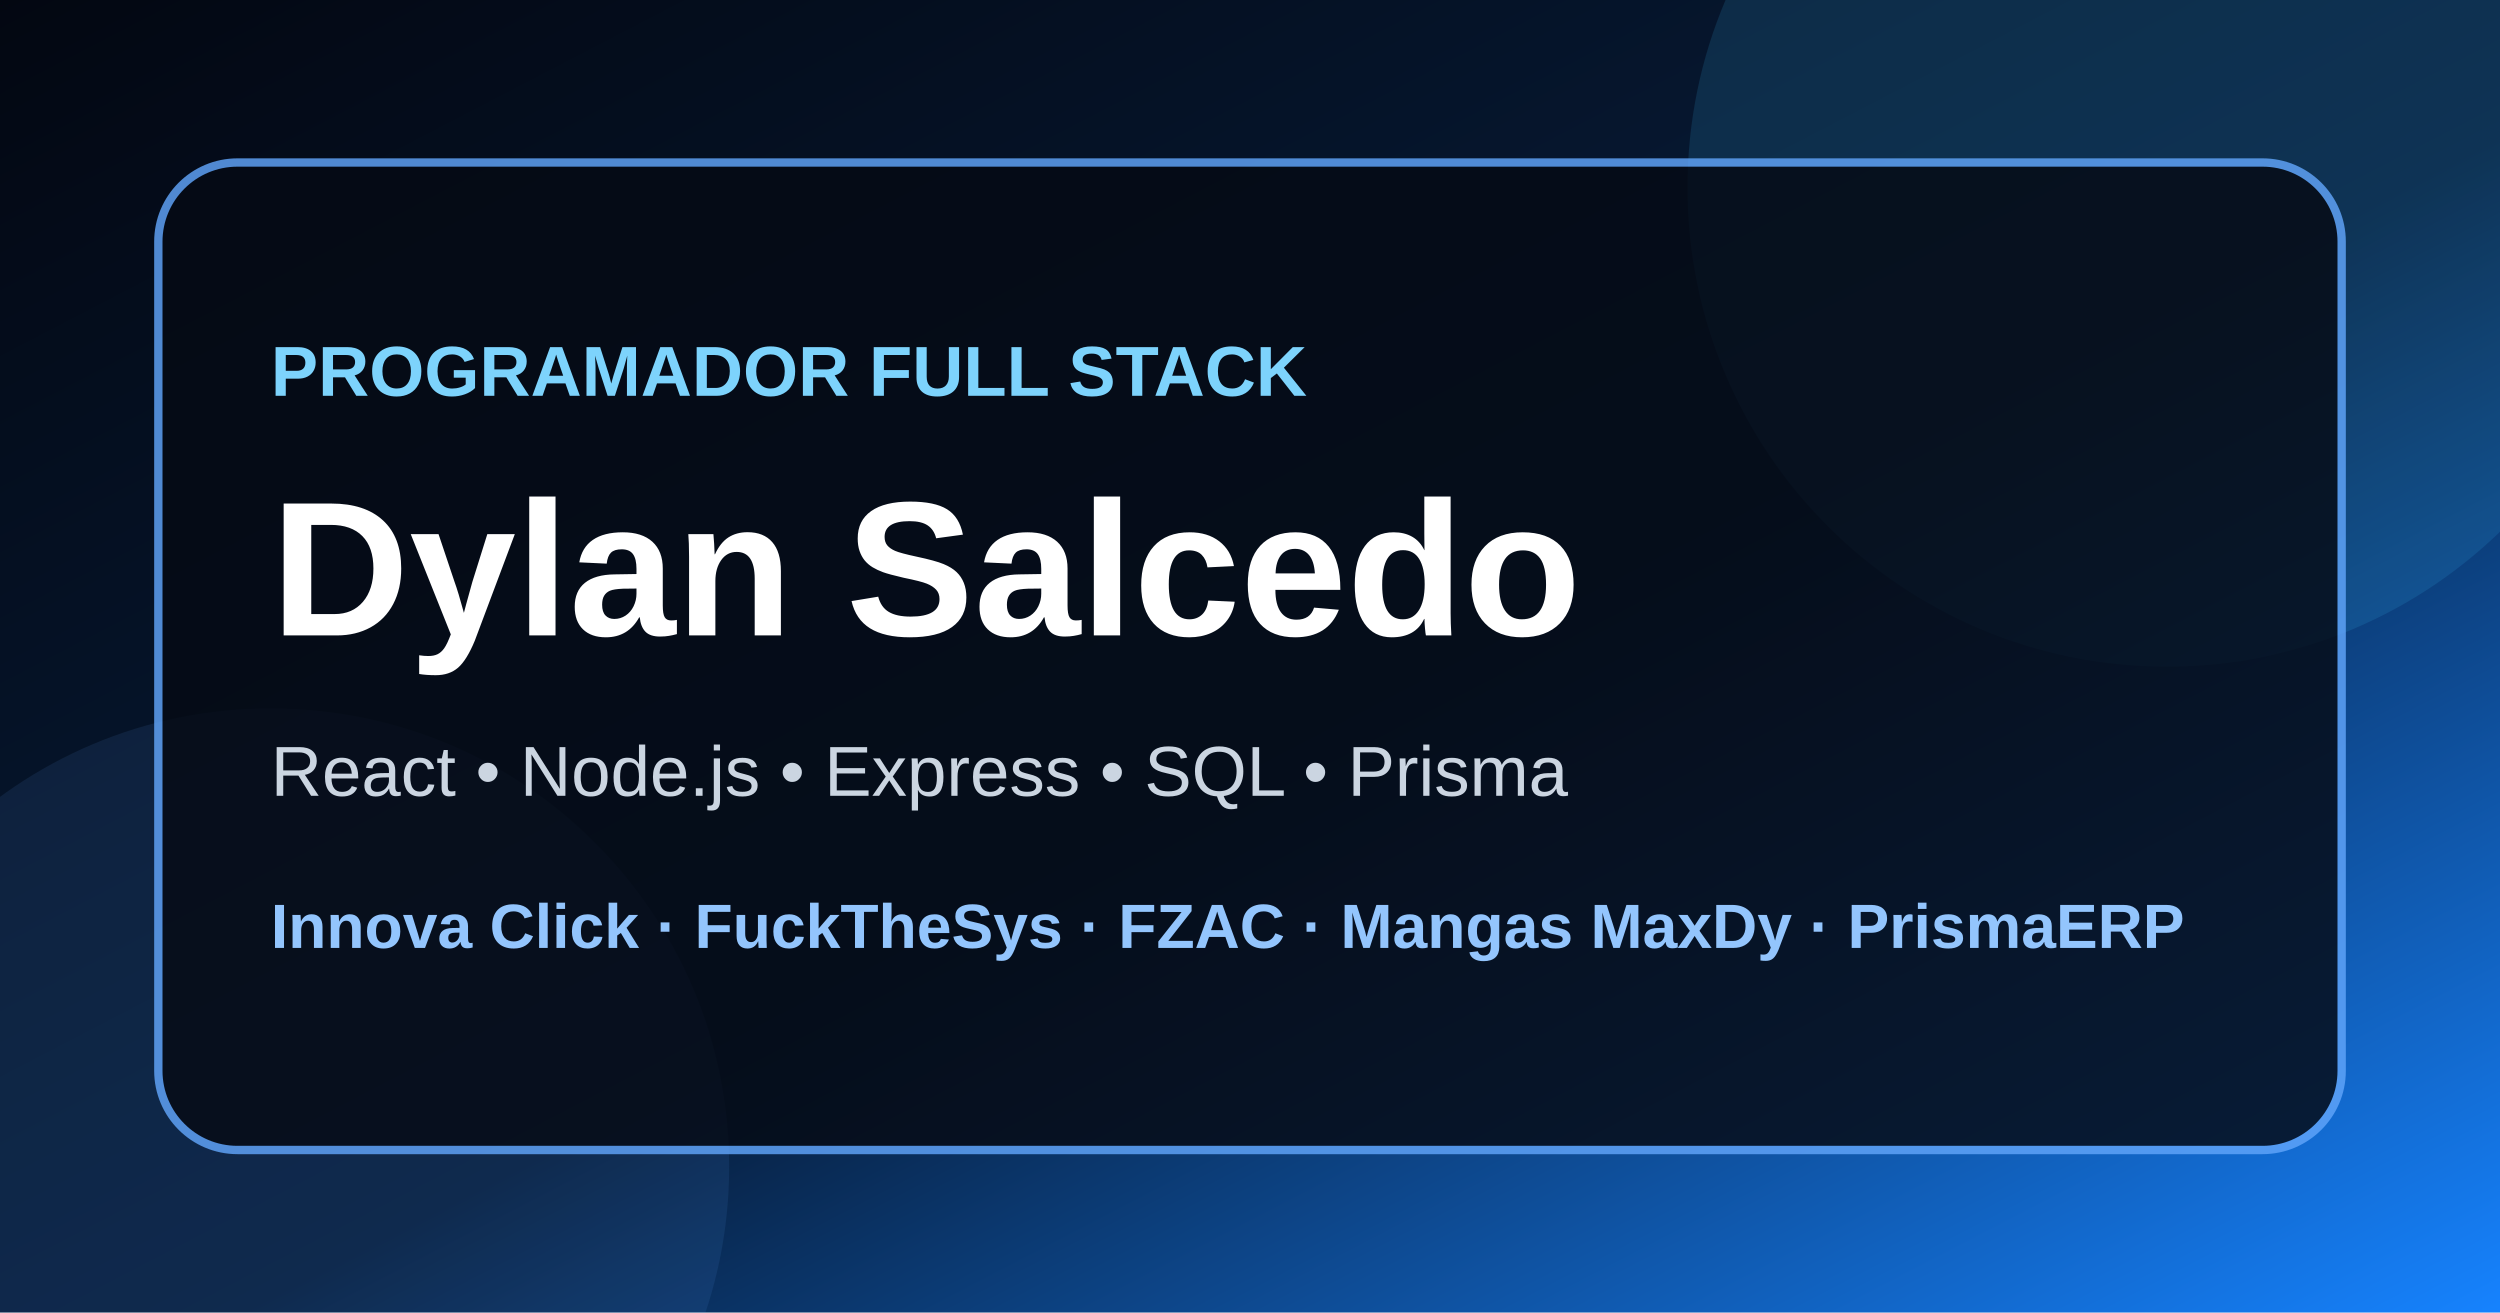
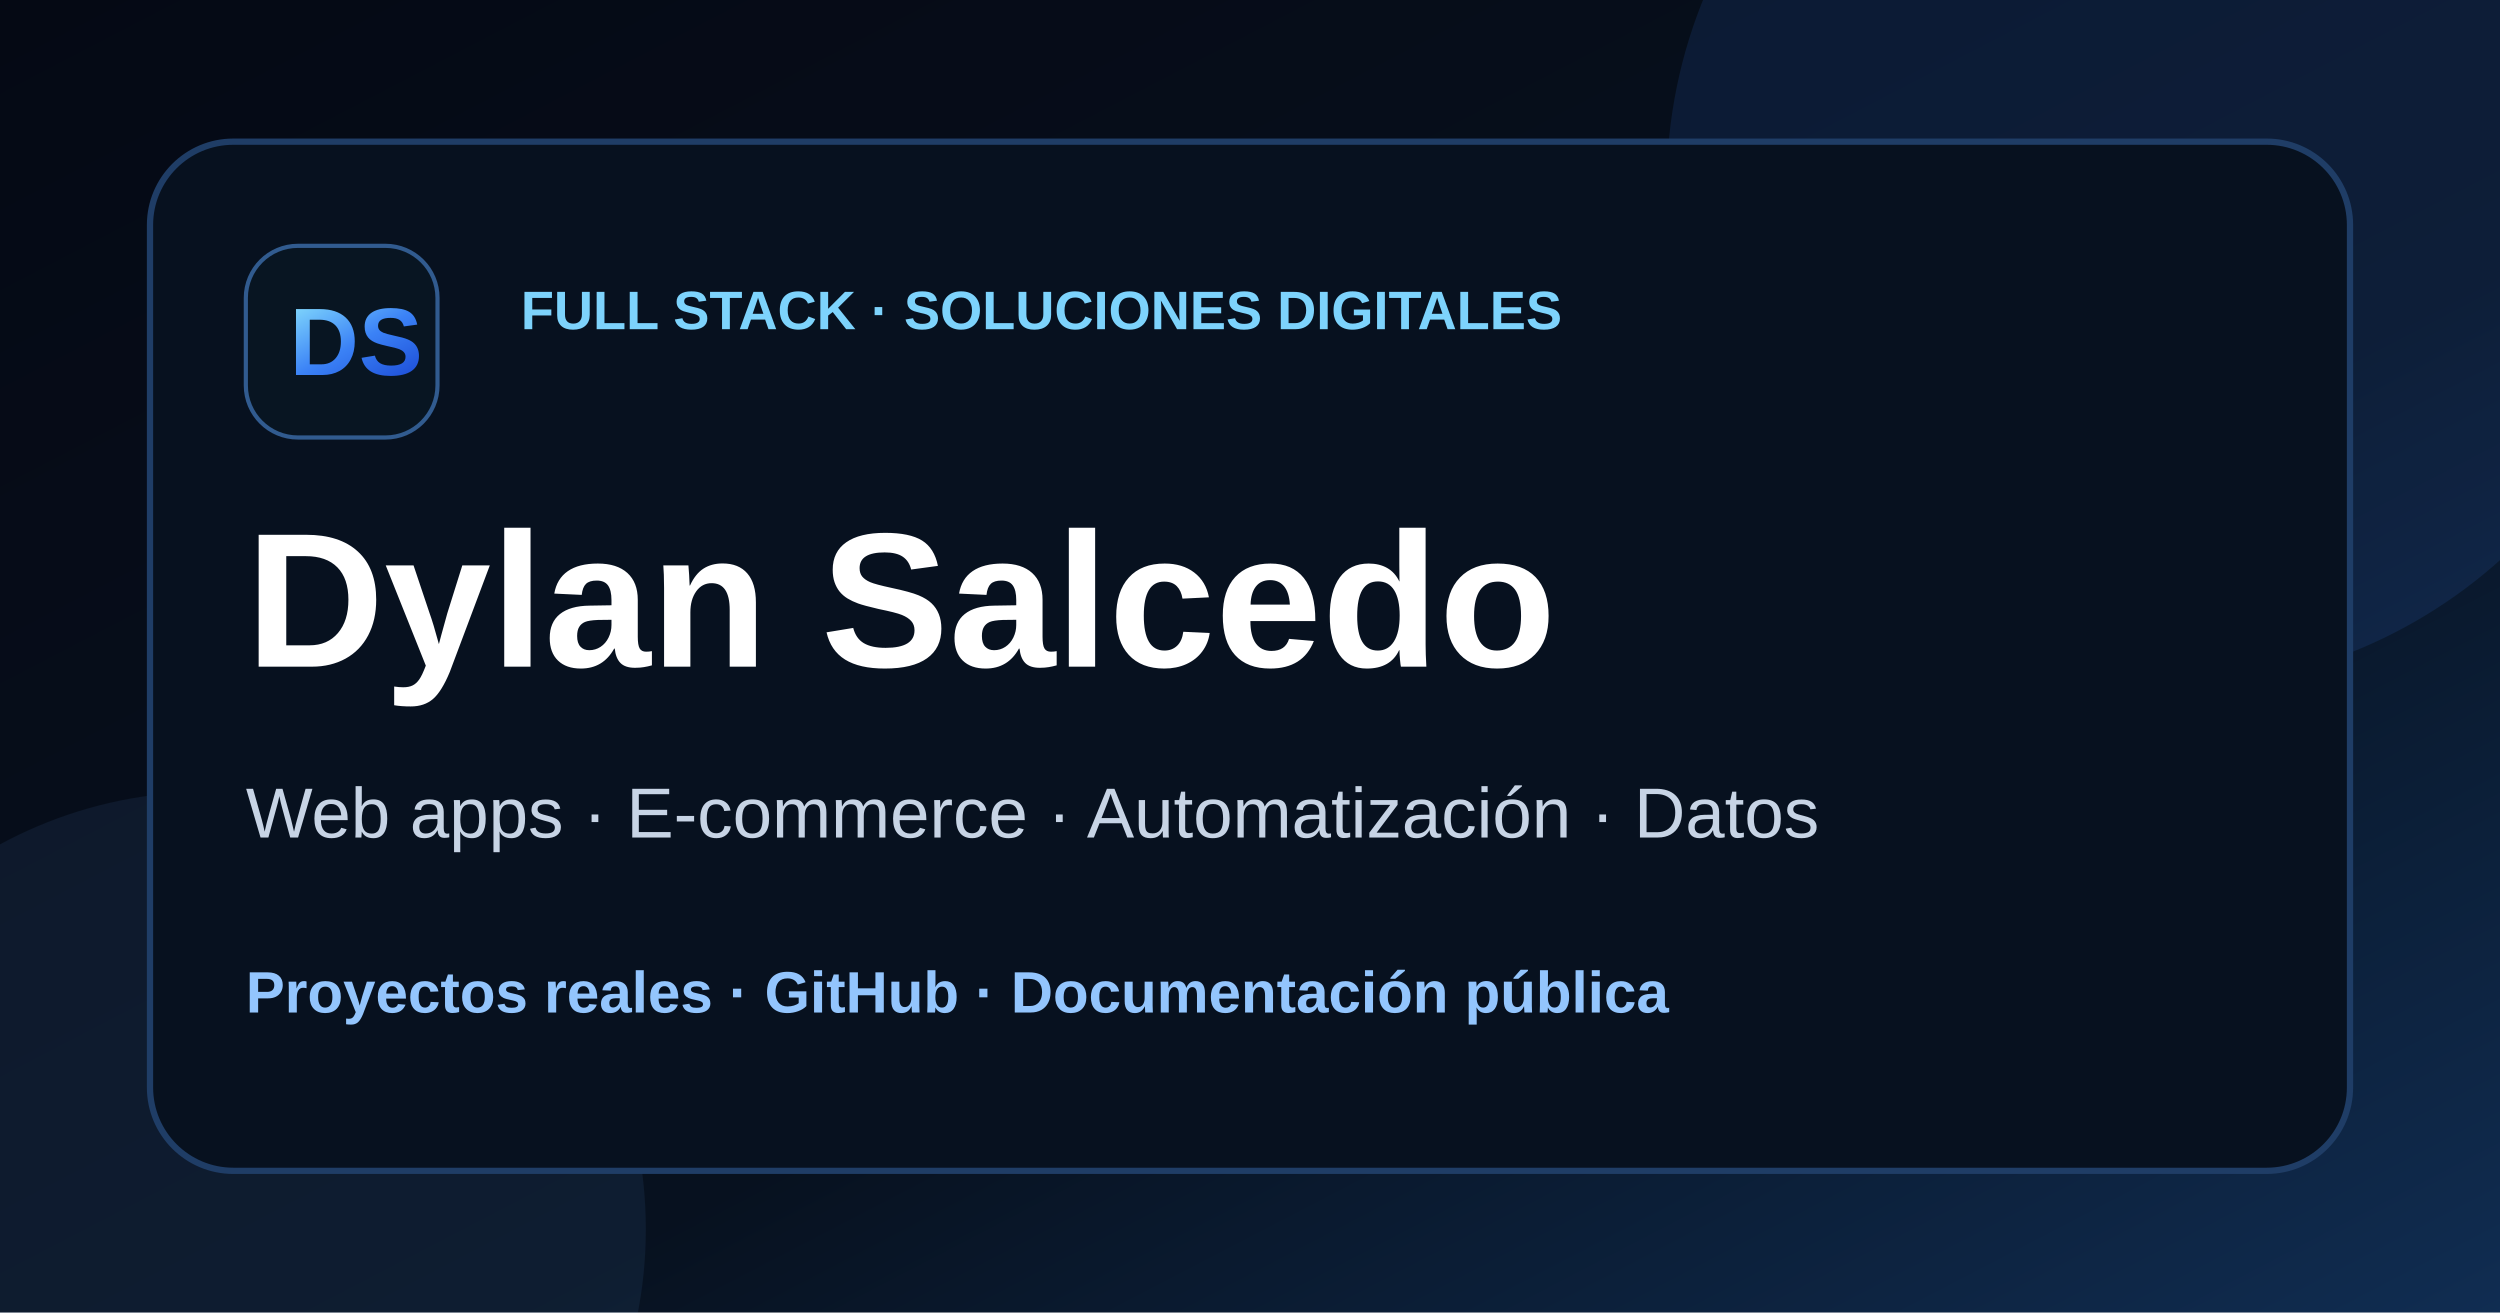
<svg xmlns="http://www.w3.org/2000/svg" viewBox="0 0 1200 630" role="img" aria-labelledby="title desc">
  <defs>
-     <linearGradient id="g" x1="0" y1="0" x2="1" y2="1">
-       <stop stop-color="#030711" />
-       <stop offset="0.55" stop-color="#071d3b" />
-       <stop offset="1" stop-color="#1683ff" />
+     <linearGradient id="bg" x1="0" y1="0" x2="1" y2="1">
+       <stop stop-color="#050914" />
+       <stop offset="0.6" stop-color="#07111f" />
+       <stop offset="1" stop-color="#102d52" />
+     </linearGradient>
+     <linearGradient id="accent" x1="0" y1="0" x2="1" y2="1">
+       <stop stop-color="#7dd3fc" />
+       <stop offset="0.5" stop-color="#3b82f6" />
+       <stop offset="1" stop-color="#1d4ed8" />
    </linearGradient>
  </defs>
-   <rect width="1200" height="630" fill="url(#g)" />
-   <circle cx="1040" cy="90" r="230" fill="#38bdf8" opacity=".14" />
-   <circle cx="130" cy="560" r="220" fill="#60a5fa" opacity=".10" />
-   <rect x="76" y="78" width="1048" height="474" rx="38" fill="#050a14" opacity=".82" stroke="#60a5fa" stroke-width="4" />
-   <text x="130" y="190" fill="#7dd3fc" font-family="Arial, sans-serif" font-size="34" font-weight="700">PROGRAMADOR FULL STACK</text>
-   <text x="130" y="305" fill="#ffffff" font-family="Arial, sans-serif" font-size="92" font-weight="900">Dylan Salcedo</text>
-   <text x="130" y="382" fill="#cbd5e1" font-family="Arial, sans-serif" font-size="34">React • Node.js • Express • SQL • Prisma</text>
-   <text x="130" y="455" fill="#93c5fd" font-family="Arial, sans-serif" font-size="30" font-weight="700">Innova Click · FuckTheSys · FZAC · Mangas MaxDy · PrismaERP</text>
+   <rect width="1200" height="630" fill="url(#bg)" />
+   <circle cx="1040" cy="90" r="240" fill="#3b82f6" opacity=".12" />
+   <circle cx="100" cy="590" r="210" fill="#60a5fa" opacity=".08" />
+   <rect x="72" y="68" width="1056" height="494" rx="40" fill="#07111f" stroke="#1f3d66" stroke-width="3" />
+   <rect x="118" y="118" width="92" height="92" rx="25" fill="#081522" stroke="#315b8f" stroke-width="2" />
+   <text x="139" y="180" fill="url(#accent)" font-family="Arial,sans-serif" font-size="46" font-weight="900">DS</text>
+   <text x="250" y="158" fill="#7dd3fc" font-family="Arial,sans-serif" font-size="26" font-weight="700">FULL STACK · SOLUCIONES DIGITALES</text>
+   <text x="118" y="320" fill="#ffffff" font-family="Arial,sans-serif" font-size="92" font-weight="900">Dylan Salcedo</text>
+   <text x="118" y="402" fill="#c7d4e5" font-family="Arial,sans-serif" font-size="34">Web apps · E-commerce · Automatización · Datos</text>
+   <text x="118" y="486" fill="#93c5fd" font-family="Arial,sans-serif" font-size="28" font-weight="700">Proyectos reales · GitHub · Documentación pública</text>
</svg>
